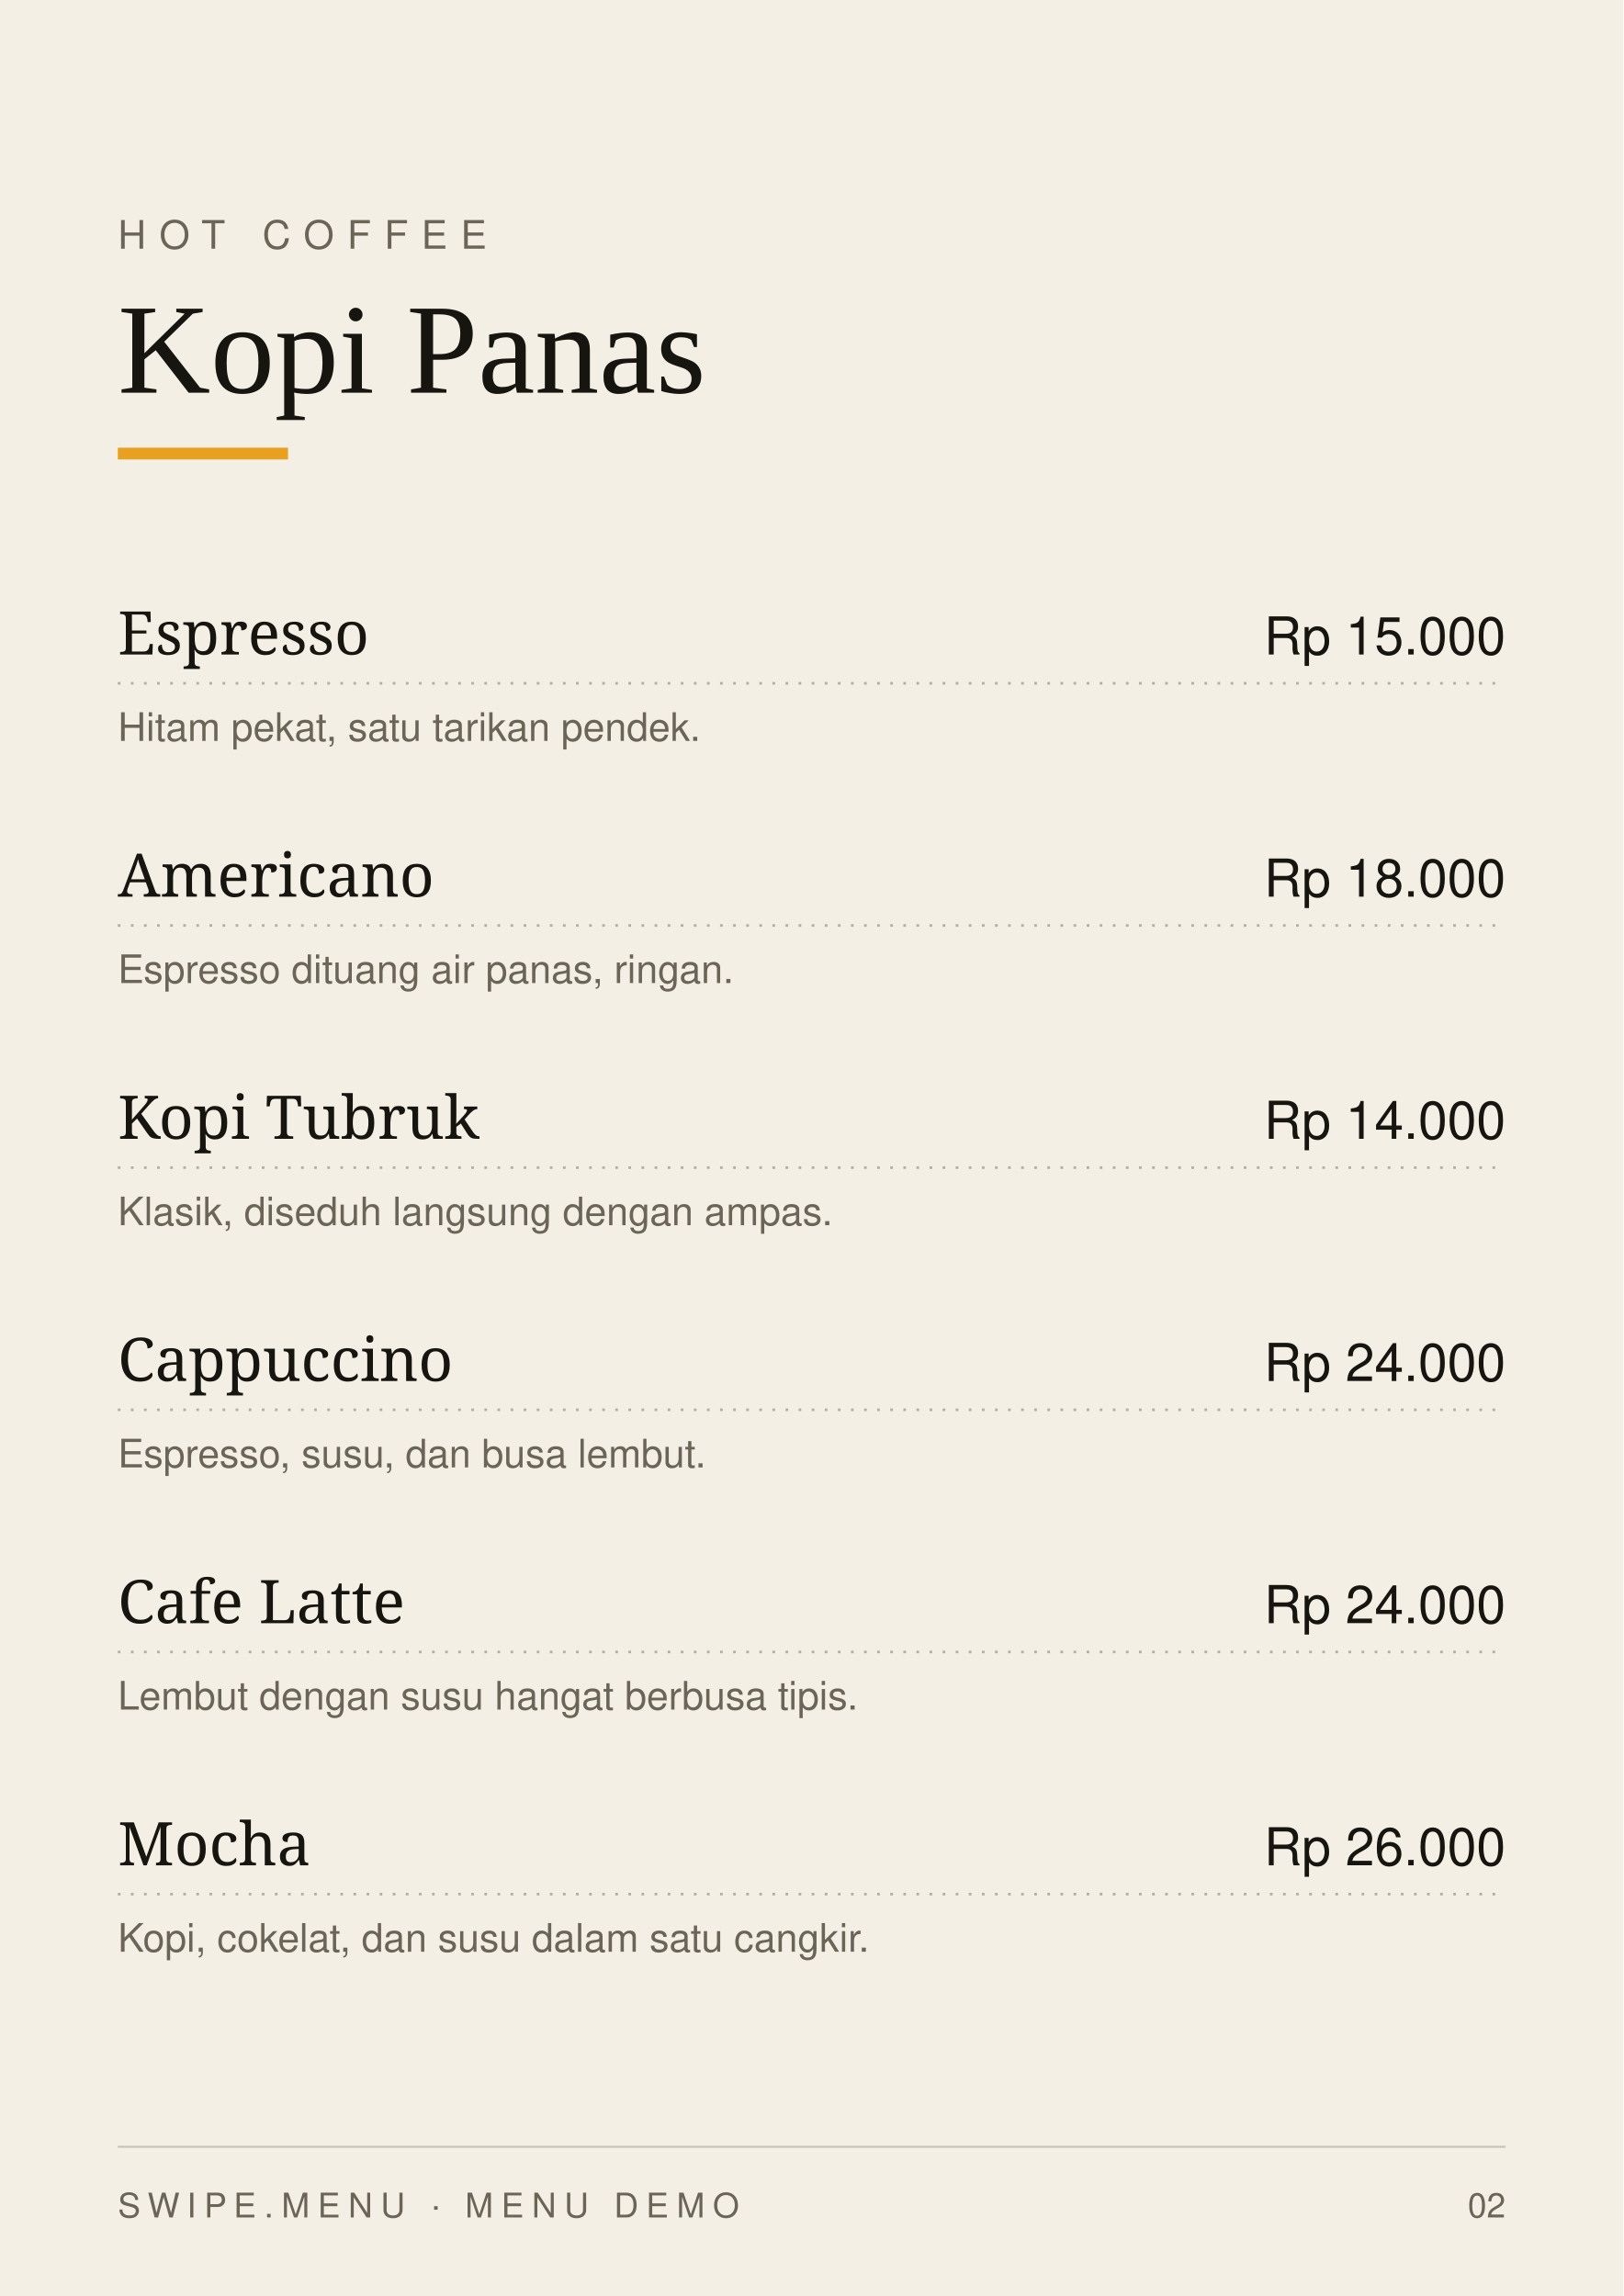
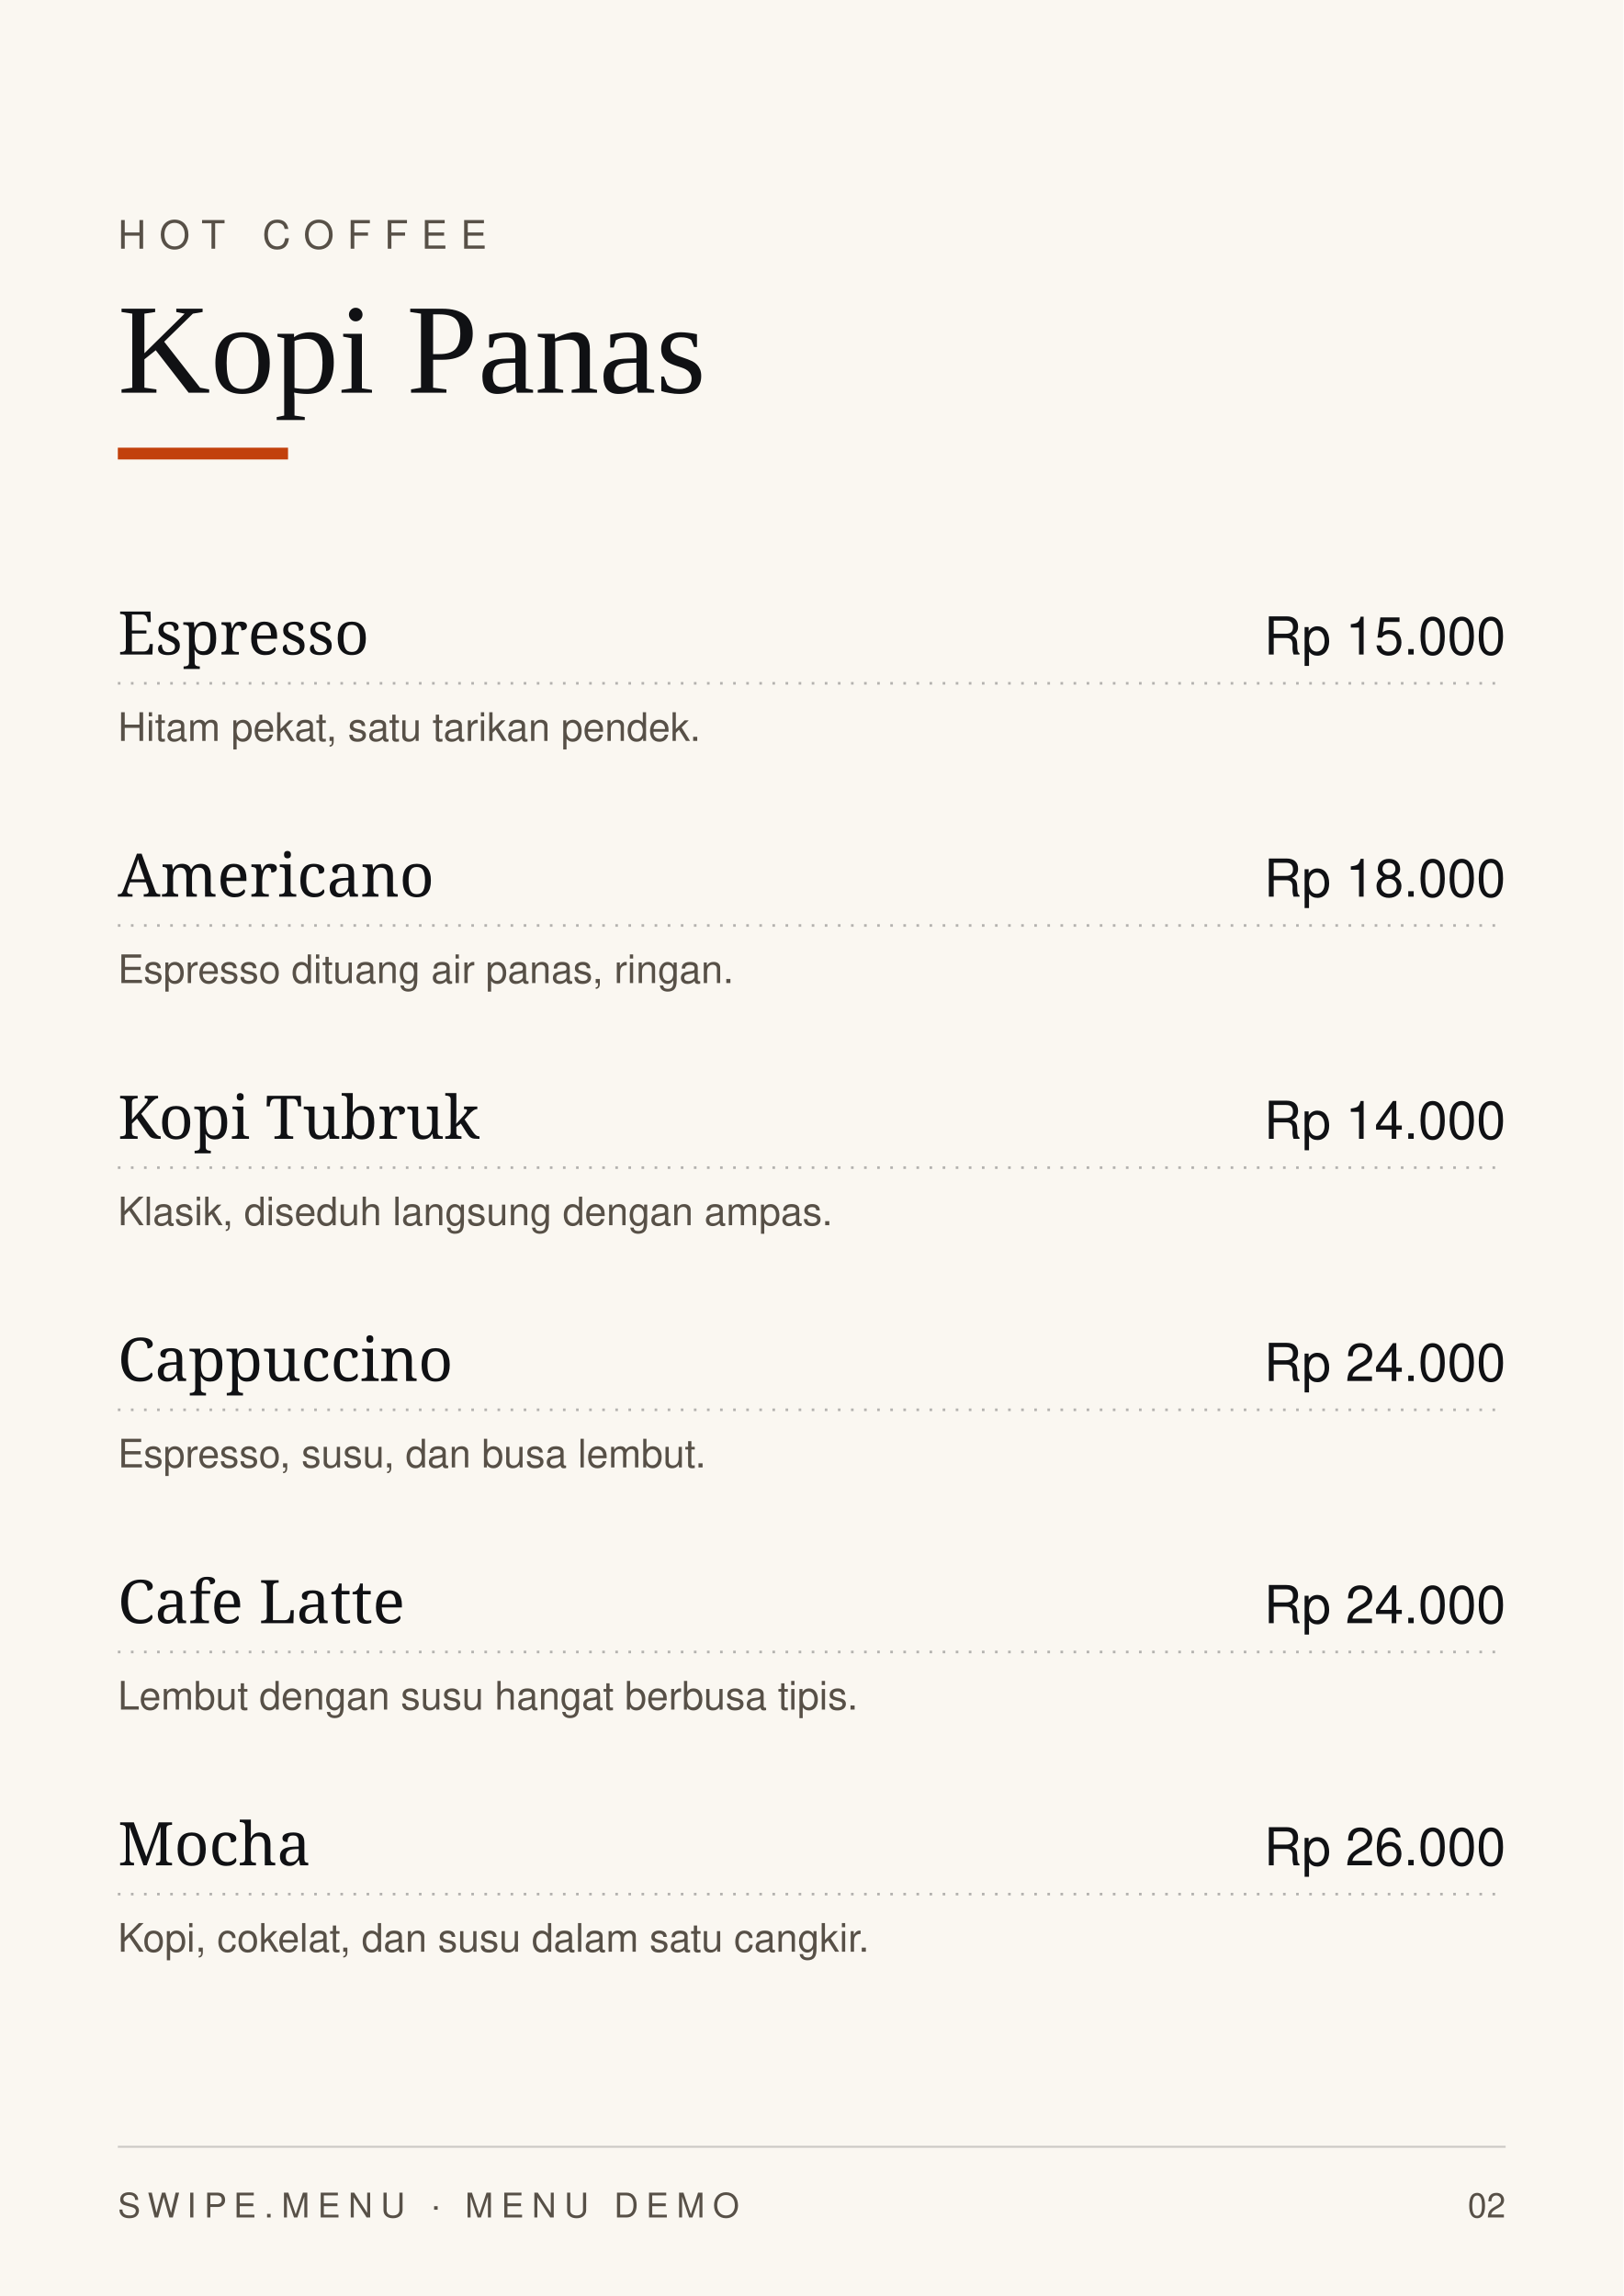
<svg xmlns="http://www.w3.org/2000/svg" width="1240" height="1754" viewBox="0 0 1240 1754">
-   <rect width="1240" height="1754" fill="#F4EFE4" />
-   <text x="90" y="190" font-family="Helvetica, Arial, sans-serif" font-size="30" letter-spacing="10" fill="#6B6558">HOT COFFEE</text>
-   <text x="90" y="300" font-family="Georgia, 'Times New Roman', serif" font-size="98" fill="#16150F">Kopi Panas</text>
-   <rect x="90" y="342" width="130" height="9" fill="#E8A020" />
+   <rect width="1240" height="1754" fill="#FAF7F1" />
+   <text x="90" y="190" font-family="Helvetica, Arial, sans-serif" font-size="30" letter-spacing="10" fill="#575047">HOT COFFEE</text>
+   <text x="90" y="300" font-family="Georgia, 'Times New Roman', serif" font-size="98" fill="#101114">Kopi Panas</text>
+   <rect x="90" y="342" width="130" height="9" fill="#C2410C" />
  <g font-family="Helvetica, Arial, sans-serif">
    <g>
-       <text x="90" y="500" font-family="Georgia, serif" font-size="46" fill="#16150F">Espresso</text>
-       <text x="1150" y="500" text-anchor="end" font-size="40" fill="#16150F">Rp 15.000</text>
-       <line x1="90" y1="522" x2="1150" y2="522" stroke="#16150F" stroke-width="2" stroke-dasharray="2 8" opacity=".3" />
-       <text x="90" y="566" font-size="30" fill="#6B6558">Hitam pekat, satu tarikan pendek.</text>
+       <text x="90" y="500" font-family="Georgia, serif" font-size="46" fill="#101114">Espresso</text>
+       <text x="1150" y="500" text-anchor="end" font-size="40" fill="#101114">Rp 15.000</text>
+       <line x1="90" y1="522" x2="1150" y2="522" stroke="#101114" stroke-width="2" stroke-dasharray="2 8" opacity=".3" />
+       <text x="90" y="566" font-size="30" fill="#575047">Hitam pekat, satu tarikan pendek.</text>
    </g>
    <g>
-       <text x="90" y="685" font-family="Georgia, serif" font-size="46" fill="#16150F">Americano</text>
-       <text x="1150" y="685" text-anchor="end" font-size="40" fill="#16150F">Rp 18.000</text>
-       <line x1="90" y1="707" x2="1150" y2="707" stroke="#16150F" stroke-width="2" stroke-dasharray="2 8" opacity=".3" />
-       <text x="90" y="751" font-size="30" fill="#6B6558">Espresso dituang air panas, ringan.</text>
+       <text x="90" y="685" font-family="Georgia, serif" font-size="46" fill="#101114">Americano</text>
+       <text x="1150" y="685" text-anchor="end" font-size="40" fill="#101114">Rp 18.000</text>
+       <line x1="90" y1="707" x2="1150" y2="707" stroke="#101114" stroke-width="2" stroke-dasharray="2 8" opacity=".3" />
+       <text x="90" y="751" font-size="30" fill="#575047">Espresso dituang air panas, ringan.</text>
    </g>
    <g>
-       <text x="90" y="870" font-family="Georgia, serif" font-size="46" fill="#16150F">Kopi Tubruk</text>
-       <text x="1150" y="870" text-anchor="end" font-size="40" fill="#16150F">Rp 14.000</text>
-       <line x1="90" y1="892" x2="1150" y2="892" stroke="#16150F" stroke-width="2" stroke-dasharray="2 8" opacity=".3" />
-       <text x="90" y="936" font-size="30" fill="#6B6558">Klasik, diseduh langsung dengan ampas.</text>
+       <text x="90" y="870" font-family="Georgia, serif" font-size="46" fill="#101114">Kopi Tubruk</text>
+       <text x="1150" y="870" text-anchor="end" font-size="40" fill="#101114">Rp 14.000</text>
+       <line x1="90" y1="892" x2="1150" y2="892" stroke="#101114" stroke-width="2" stroke-dasharray="2 8" opacity=".3" />
+       <text x="90" y="936" font-size="30" fill="#575047">Klasik, diseduh langsung dengan ampas.</text>
    </g>
    <g>
-       <text x="90" y="1055" font-family="Georgia, serif" font-size="46" fill="#16150F">Cappuccino</text>
-       <text x="1150" y="1055" text-anchor="end" font-size="40" fill="#16150F">Rp 24.000</text>
-       <line x1="90" y1="1077" x2="1150" y2="1077" stroke="#16150F" stroke-width="2" stroke-dasharray="2 8" opacity=".3" />
-       <text x="90" y="1121" font-size="30" fill="#6B6558">Espresso, susu, dan busa lembut.</text>
+       <text x="90" y="1055" font-family="Georgia, serif" font-size="46" fill="#101114">Cappuccino</text>
+       <text x="1150" y="1055" text-anchor="end" font-size="40" fill="#101114">Rp 24.000</text>
+       <line x1="90" y1="1077" x2="1150" y2="1077" stroke="#101114" stroke-width="2" stroke-dasharray="2 8" opacity=".3" />
+       <text x="90" y="1121" font-size="30" fill="#575047">Espresso, susu, dan busa lembut.</text>
    </g>
    <g>
-       <text x="90" y="1240" font-family="Georgia, serif" font-size="46" fill="#16150F">Cafe Latte</text>
-       <text x="1150" y="1240" text-anchor="end" font-size="40" fill="#16150F">Rp 24.000</text>
-       <line x1="90" y1="1262" x2="1150" y2="1262" stroke="#16150F" stroke-width="2" stroke-dasharray="2 8" opacity=".3" />
-       <text x="90" y="1306" font-size="30" fill="#6B6558">Lembut dengan susu hangat berbusa tipis.</text>
+       <text x="90" y="1240" font-family="Georgia, serif" font-size="46" fill="#101114">Cafe Latte</text>
+       <text x="1150" y="1240" text-anchor="end" font-size="40" fill="#101114">Rp 24.000</text>
+       <line x1="90" y1="1262" x2="1150" y2="1262" stroke="#101114" stroke-width="2" stroke-dasharray="2 8" opacity=".3" />
+       <text x="90" y="1306" font-size="30" fill="#575047">Lembut dengan susu hangat berbusa tipis.</text>
    </g>
    <g>
-       <text x="90" y="1425" font-family="Georgia, serif" font-size="46" fill="#16150F">Mocha</text>
-       <text x="1150" y="1425" text-anchor="end" font-size="40" fill="#16150F">Rp 26.000</text>
-       <line x1="90" y1="1447" x2="1150" y2="1447" stroke="#16150F" stroke-width="2" stroke-dasharray="2 8" opacity=".3" />
-       <text x="90" y="1491" font-size="30" fill="#6B6558">Kopi, cokelat, dan susu dalam satu cangkir.</text>
+       <text x="90" y="1425" font-family="Georgia, serif" font-size="46" fill="#101114">Mocha</text>
+       <text x="1150" y="1425" text-anchor="end" font-size="40" fill="#101114">Rp 26.000</text>
+       <line x1="90" y1="1447" x2="1150" y2="1447" stroke="#101114" stroke-width="2" stroke-dasharray="2 8" opacity=".3" />
+       <text x="90" y="1491" font-size="30" fill="#575047">Kopi, cokelat, dan susu dalam satu cangkir.</text>
    </g>
  </g>
-   <line x1="90" y1="1640" x2="1150" y2="1640" stroke="#16150F" stroke-width="1.5" opacity=".2" />
-   <text x="90" y="1694" font-family="Helvetica, Arial, sans-serif" font-size="26" letter-spacing="6" fill="#6B6558">SWIPE.MENU · MENU DEMO</text>
-   <text x="1150" y="1694" text-anchor="end" font-family="Helvetica, Arial, sans-serif" font-size="26" fill="#6B6558">02</text>
+   <line x1="90" y1="1640" x2="1150" y2="1640" stroke="#101114" stroke-width="1.5" opacity=".2" />
+   <text x="90" y="1694" font-family="Helvetica, Arial, sans-serif" font-size="26" letter-spacing="6" fill="#575047">SWIPE.MENU · MENU DEMO</text>
+   <text x="1150" y="1694" text-anchor="end" font-family="Helvetica, Arial, sans-serif" font-size="26" fill="#575047">02</text>
</svg>
